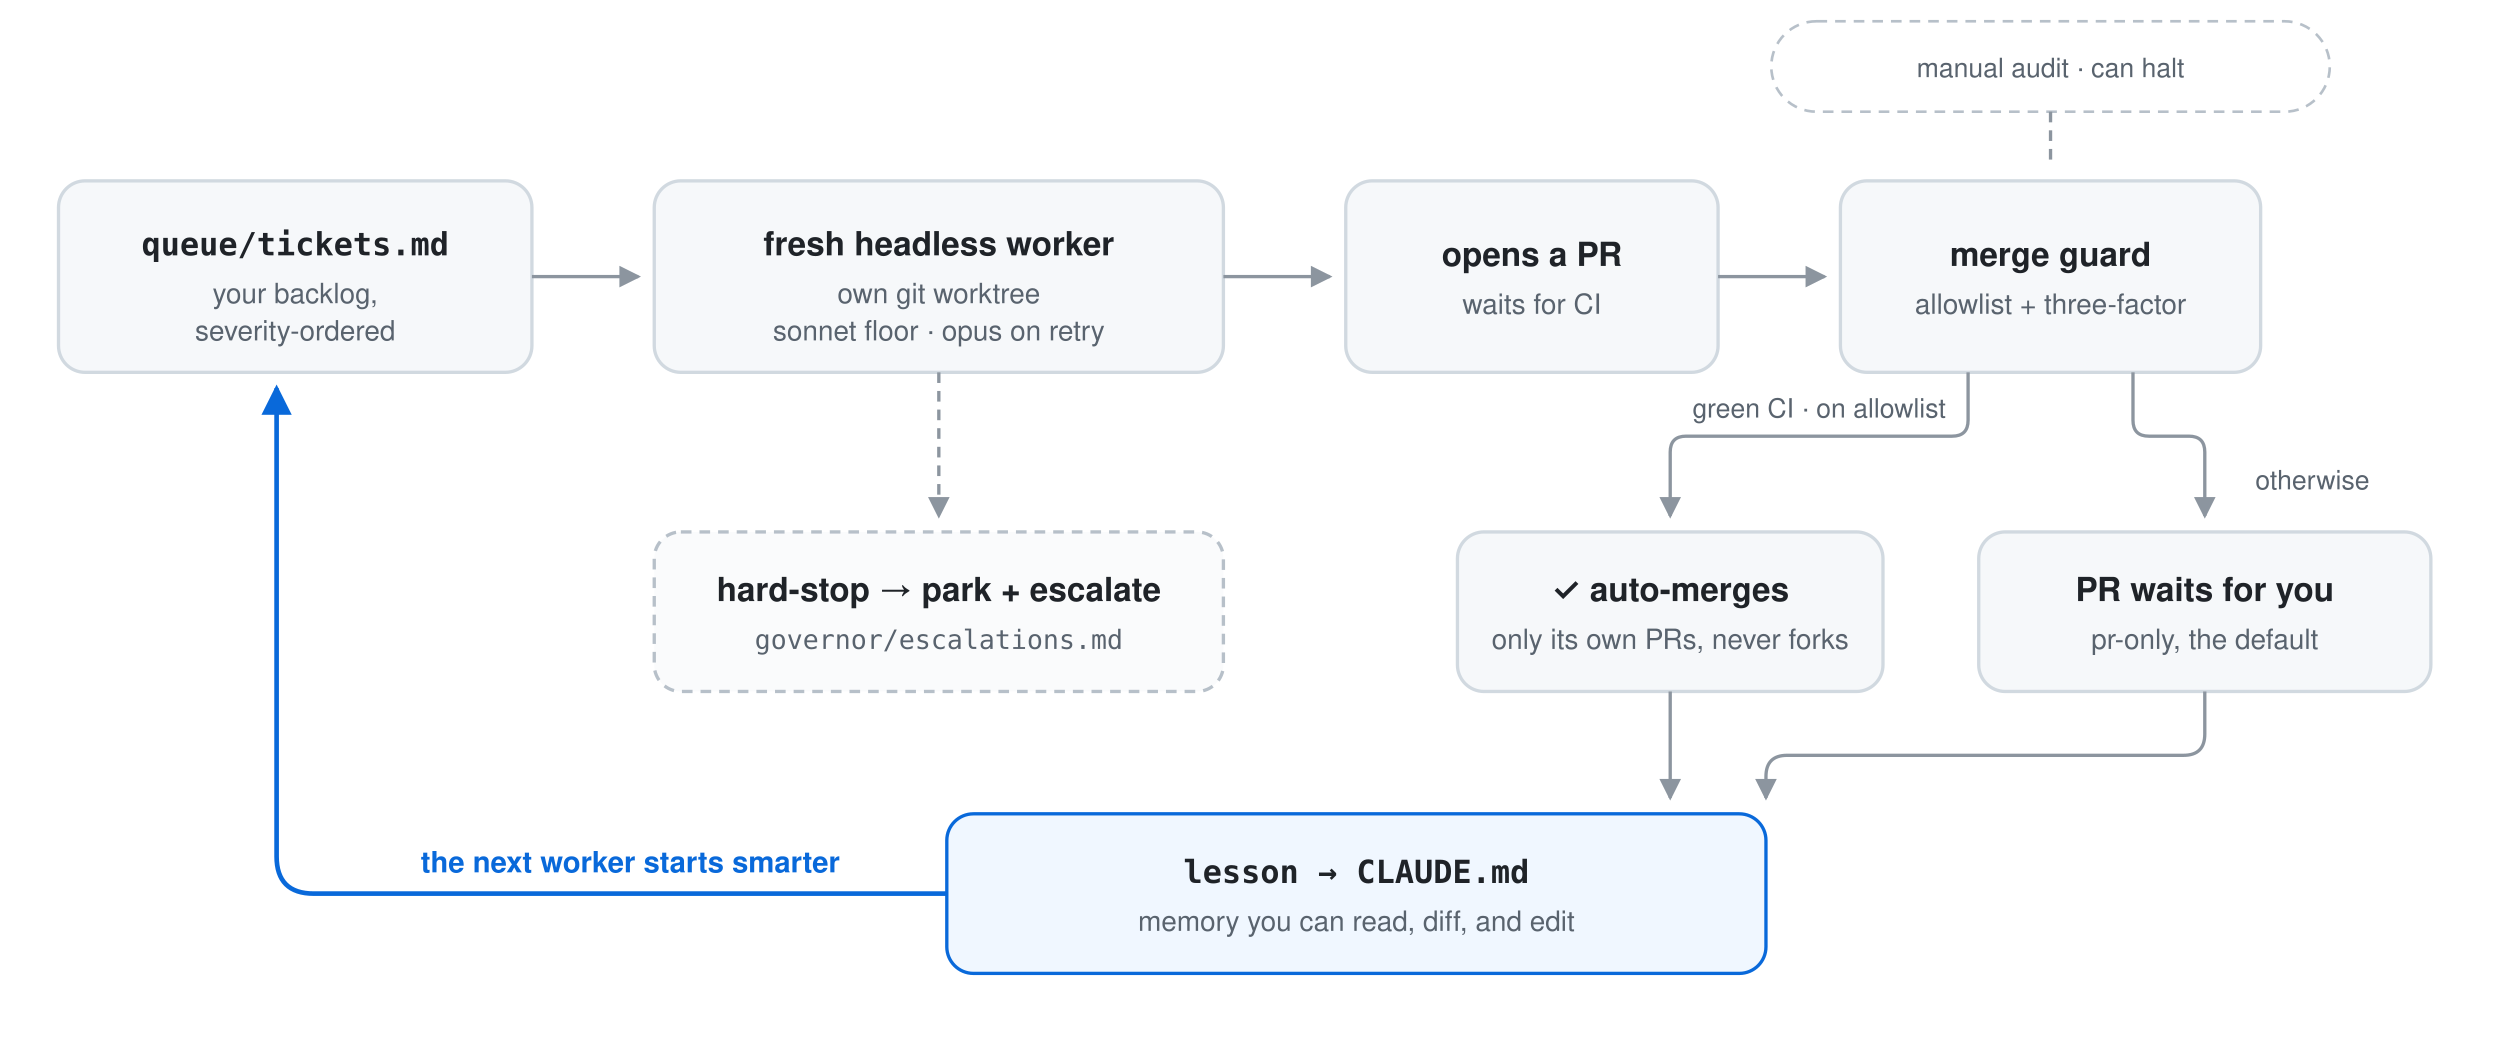
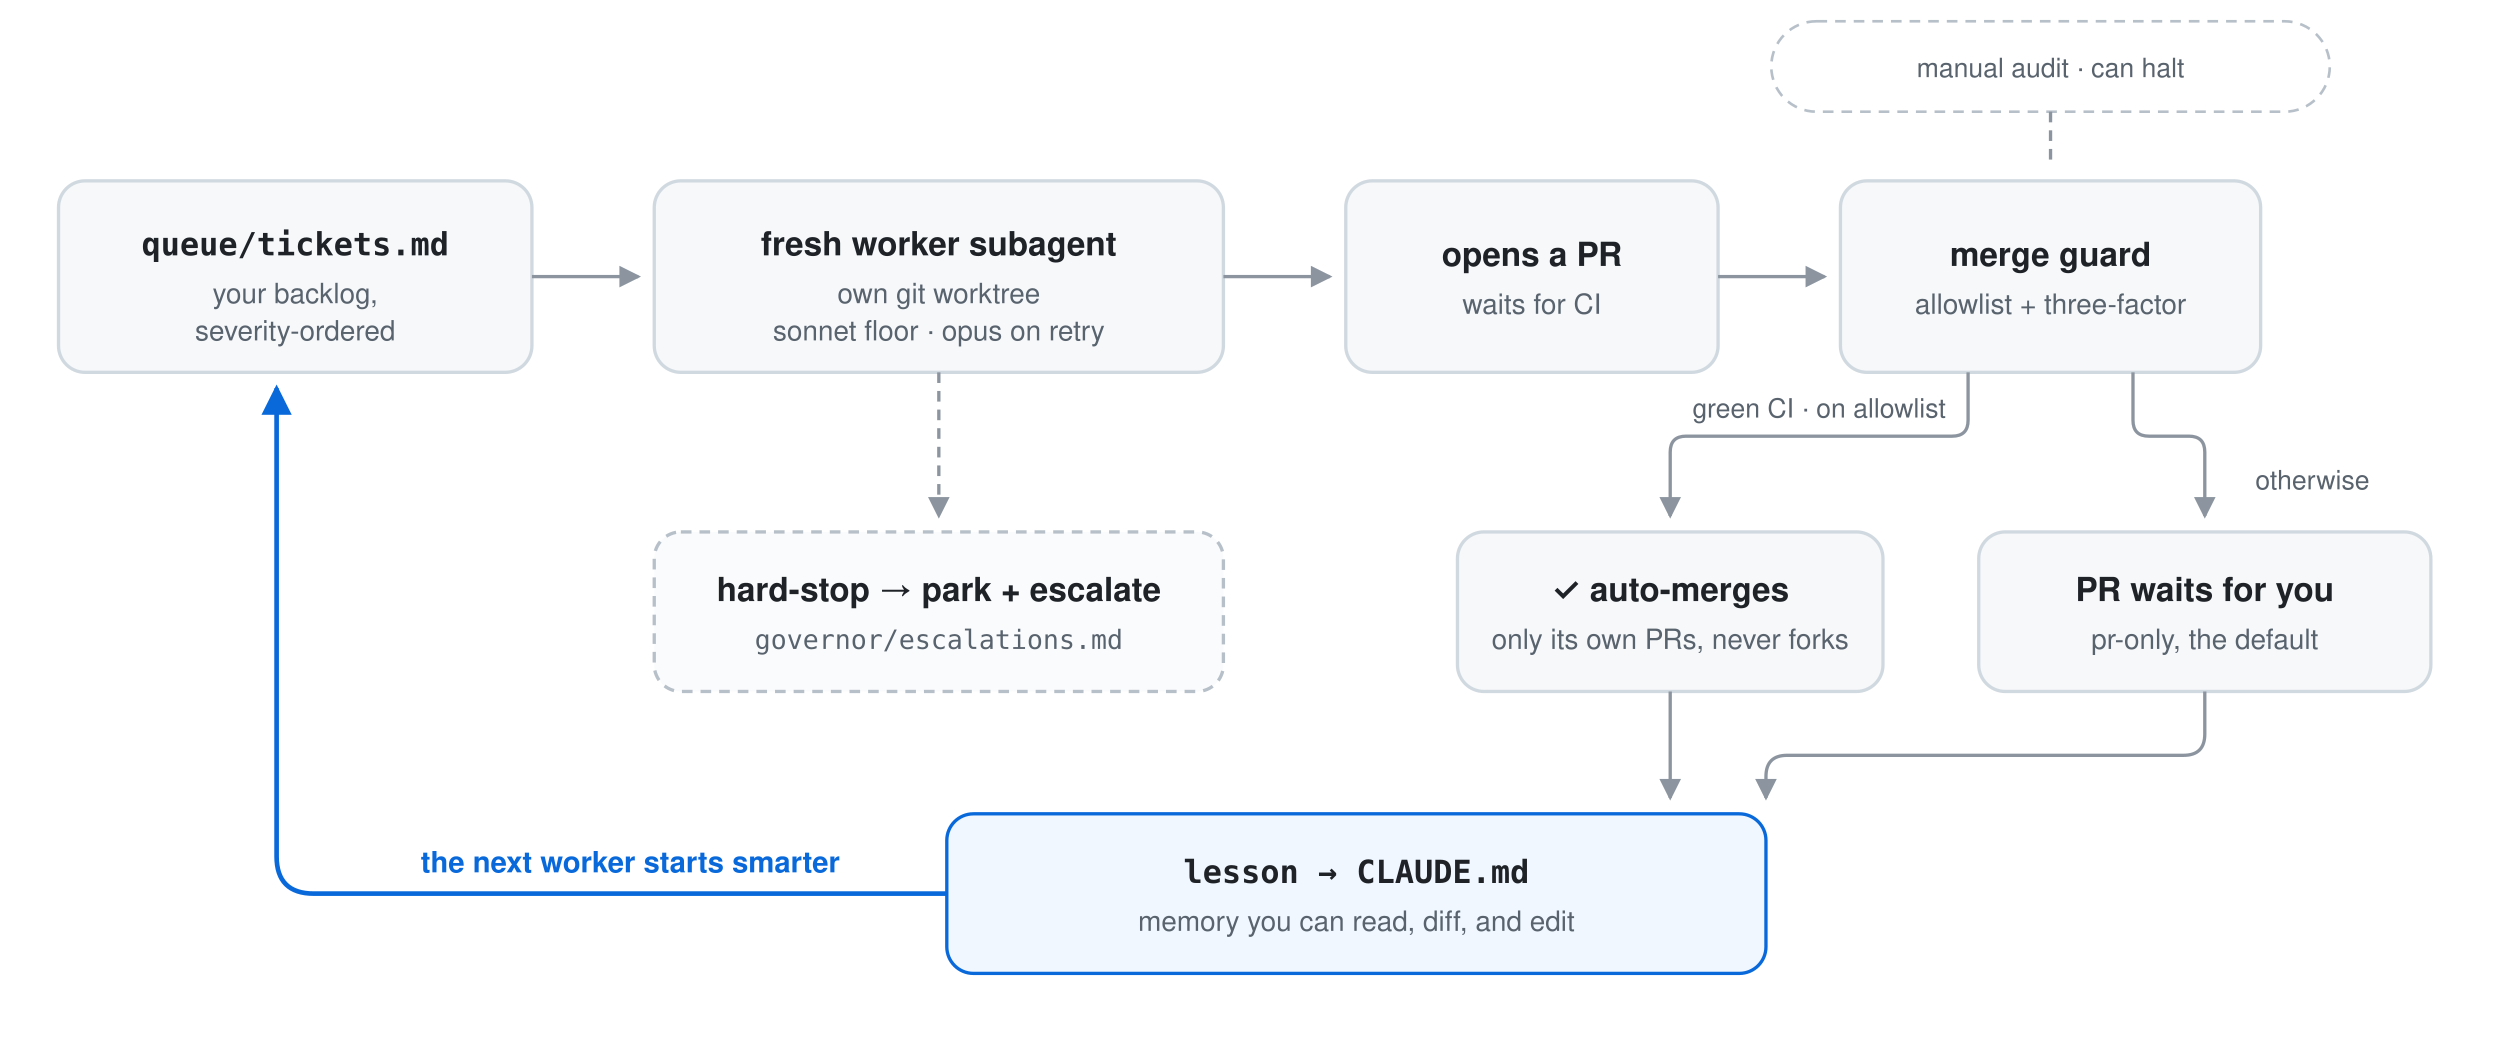
<svg xmlns="http://www.w3.org/2000/svg" viewBox="0 0 940 400" width="940" height="400" role="img" aria-label="The shiploop governor loop">
  <style>
    .title { font: 600 12.5px ui-sans-serif, -apple-system, "Segoe UI", Helvetica, Arial, sans-serif; fill: #1f2328; }
    .sub   { font: 400 10.5px ui-sans-serif, -apple-system, "Segoe UI", Helvetica, Arial, sans-serif; fill: #59636e; }
    .lbl   { font: 400 10px ui-sans-serif, -apple-system, "Segoe UI", Helvetica, Arial, sans-serif; fill: #59636e; }
    .mono  { font: 600 12px ui-monospace, SFMono-Regular, Menlo, Consolas, monospace; fill: #1f2328; }
    .monosub { font: 400 10px ui-monospace, SFMono-Regular, Menlo, Consolas, monospace; fill: #59636e; }
    .box   { fill: #f6f8fa; stroke: #d1d9e0; stroke-width: 1.25; }
    .ghost { fill: none; stroke: #b7c0c9; stroke-width: 1; stroke-dasharray: 4 3; }
    .halt  { fill: #fafbfc; stroke: #b7c0c9; stroke-width: 1.25; stroke-dasharray: 4 3; }
    .acc   { fill: #f0f7ff; stroke: #0969da; stroke-width: 1.25; }
    .edge  { fill: none; stroke: #8c959f; stroke-width: 1.25; }
    .dash  { fill: none; stroke: #8c959f; stroke-width: 1.25; stroke-dasharray: 4 3; }
    .loop  { fill: none; stroke: #0969da; stroke-width: 1.75; }
    .looplbl { font: 600 11px ui-sans-serif, -apple-system, "Segoe UI", Helvetica, Arial, sans-serif; fill: #0969da; }
  </style>
  <defs>
    <marker id="a" viewBox="0 0 8 8" refX="7" refY="4" markerWidth="6.5" markerHeight="6.5" orient="auto-start-reverse">
      <path d="M0 0 L8 4 L0 8 Z" fill="#8c959f" />
    </marker>
    <marker id="b" viewBox="0 0 8 8" refX="7" refY="4" markerWidth="6.5" markerHeight="6.5" orient="auto-start-reverse">
      <path d="M0 0 L8 4 L0 8 Z" fill="#0969da" />
    </marker>
  </defs>
  <rect class="ghost" x="666" y="8" width="210" height="34" rx="17" />
  <text class="lbl" x="771" y="29" text-anchor="middle">manual audit · can halt</text>
  <path class="dash" d="M771 42 V62" />
  <rect class="box" x="22" y="68" width="178" height="72" rx="10" />
  <text class="mono" x="111" y="96" text-anchor="middle">queue/tickets.md</text>
  <text class="sub" x="111" y="114" text-anchor="middle">your backlog,</text>
  <text class="sub" x="111" y="128" text-anchor="middle">severity-ordered</text>
  <rect class="box" x="246" y="68" width="214" height="72" rx="10" />
-   <text class="title" x="353" y="96" text-anchor="middle">fresh headless worker</text>
+   <text class="title" x="353" y="96" text-anchor="middle">fresh worker subagent</text>
  <text class="sub" x="353" y="114" text-anchor="middle">own git worktree</text>
  <text class="sub" x="353" y="128" text-anchor="middle">sonnet floor · opus on retry</text>
  <rect class="box" x="506" y="68" width="140" height="72" rx="10" />
  <text class="title" x="576" y="100" text-anchor="middle">opens a PR</text>
  <text class="sub" x="576" y="118" text-anchor="middle">waits for CI</text>
  <rect class="box" x="692" y="68" width="158" height="72" rx="10" />
  <text class="title" x="771" y="100" text-anchor="middle">merge guard</text>
  <text class="sub" x="771" y="118" text-anchor="middle">allowlist + three-factor</text>
  <path class="edge" d="M200 104 H240" marker-end="url(#a)" />
  <path class="edge" d="M460 104 H500" marker-end="url(#a)" />
  <path class="edge" d="M646 104 H686" marker-end="url(#a)" />
  <path class="edge" d="M740 140 V158 Q740 164 734 164 H634 Q628 164 628 170 V194" marker-end="url(#a)" />
  <text class="lbl" x="684" y="157" text-anchor="middle">green CI · on allowlist</text>
  <path class="edge" d="M802 140 V158 Q802 164 808 164 H823 Q829 164 829 170 V194" marker-end="url(#a)" />
  <text class="lbl" x="848" y="184" text-anchor="start">otherwise</text>
  <rect class="box" x="548" y="200" width="160" height="60" rx="10" />
  <text class="title" x="628" y="226" text-anchor="middle">✓ auto-merges</text>
  <text class="sub" x="628" y="244" text-anchor="middle">only its own PRs, never forks</text>
  <rect class="box" x="744" y="200" width="170" height="60" rx="10" />
  <text class="title" x="829" y="226" text-anchor="middle">PR waits for you</text>
  <text class="sub" x="829" y="244" text-anchor="middle">pr-only, the default</text>
  <path class="dash" d="M353 140 V194" marker-end="url(#a)" />
  <rect class="halt" x="246" y="200" width="214" height="60" rx="10" />
  <text class="title" x="353" y="226" text-anchor="middle">hard-stop → park + escalate</text>
  <text class="monosub" x="353" y="244" text-anchor="middle">governor/escalations.md</text>
  <path class="edge" d="M628 260 V300" marker-end="url(#a)" />
  <path class="edge" d="M829 260 V276 Q829 284 821 284 H672 Q664 284 664 292 V300" marker-end="url(#a)" />
  <rect class="acc" x="356" y="306" width="308" height="60" rx="10" />
  <text class="mono" x="510" y="332" text-anchor="middle">lesson → CLAUDE.md</text>
  <text class="sub" x="510" y="350" text-anchor="middle">memory you can read, diff, and edit</text>
  <path class="loop" d="M356 336 H118 Q104 336 104 322 V146" marker-end="url(#b)" />
  <text class="looplbl" x="237" y="328" text-anchor="middle">the next worker starts smarter</text>
</svg>
